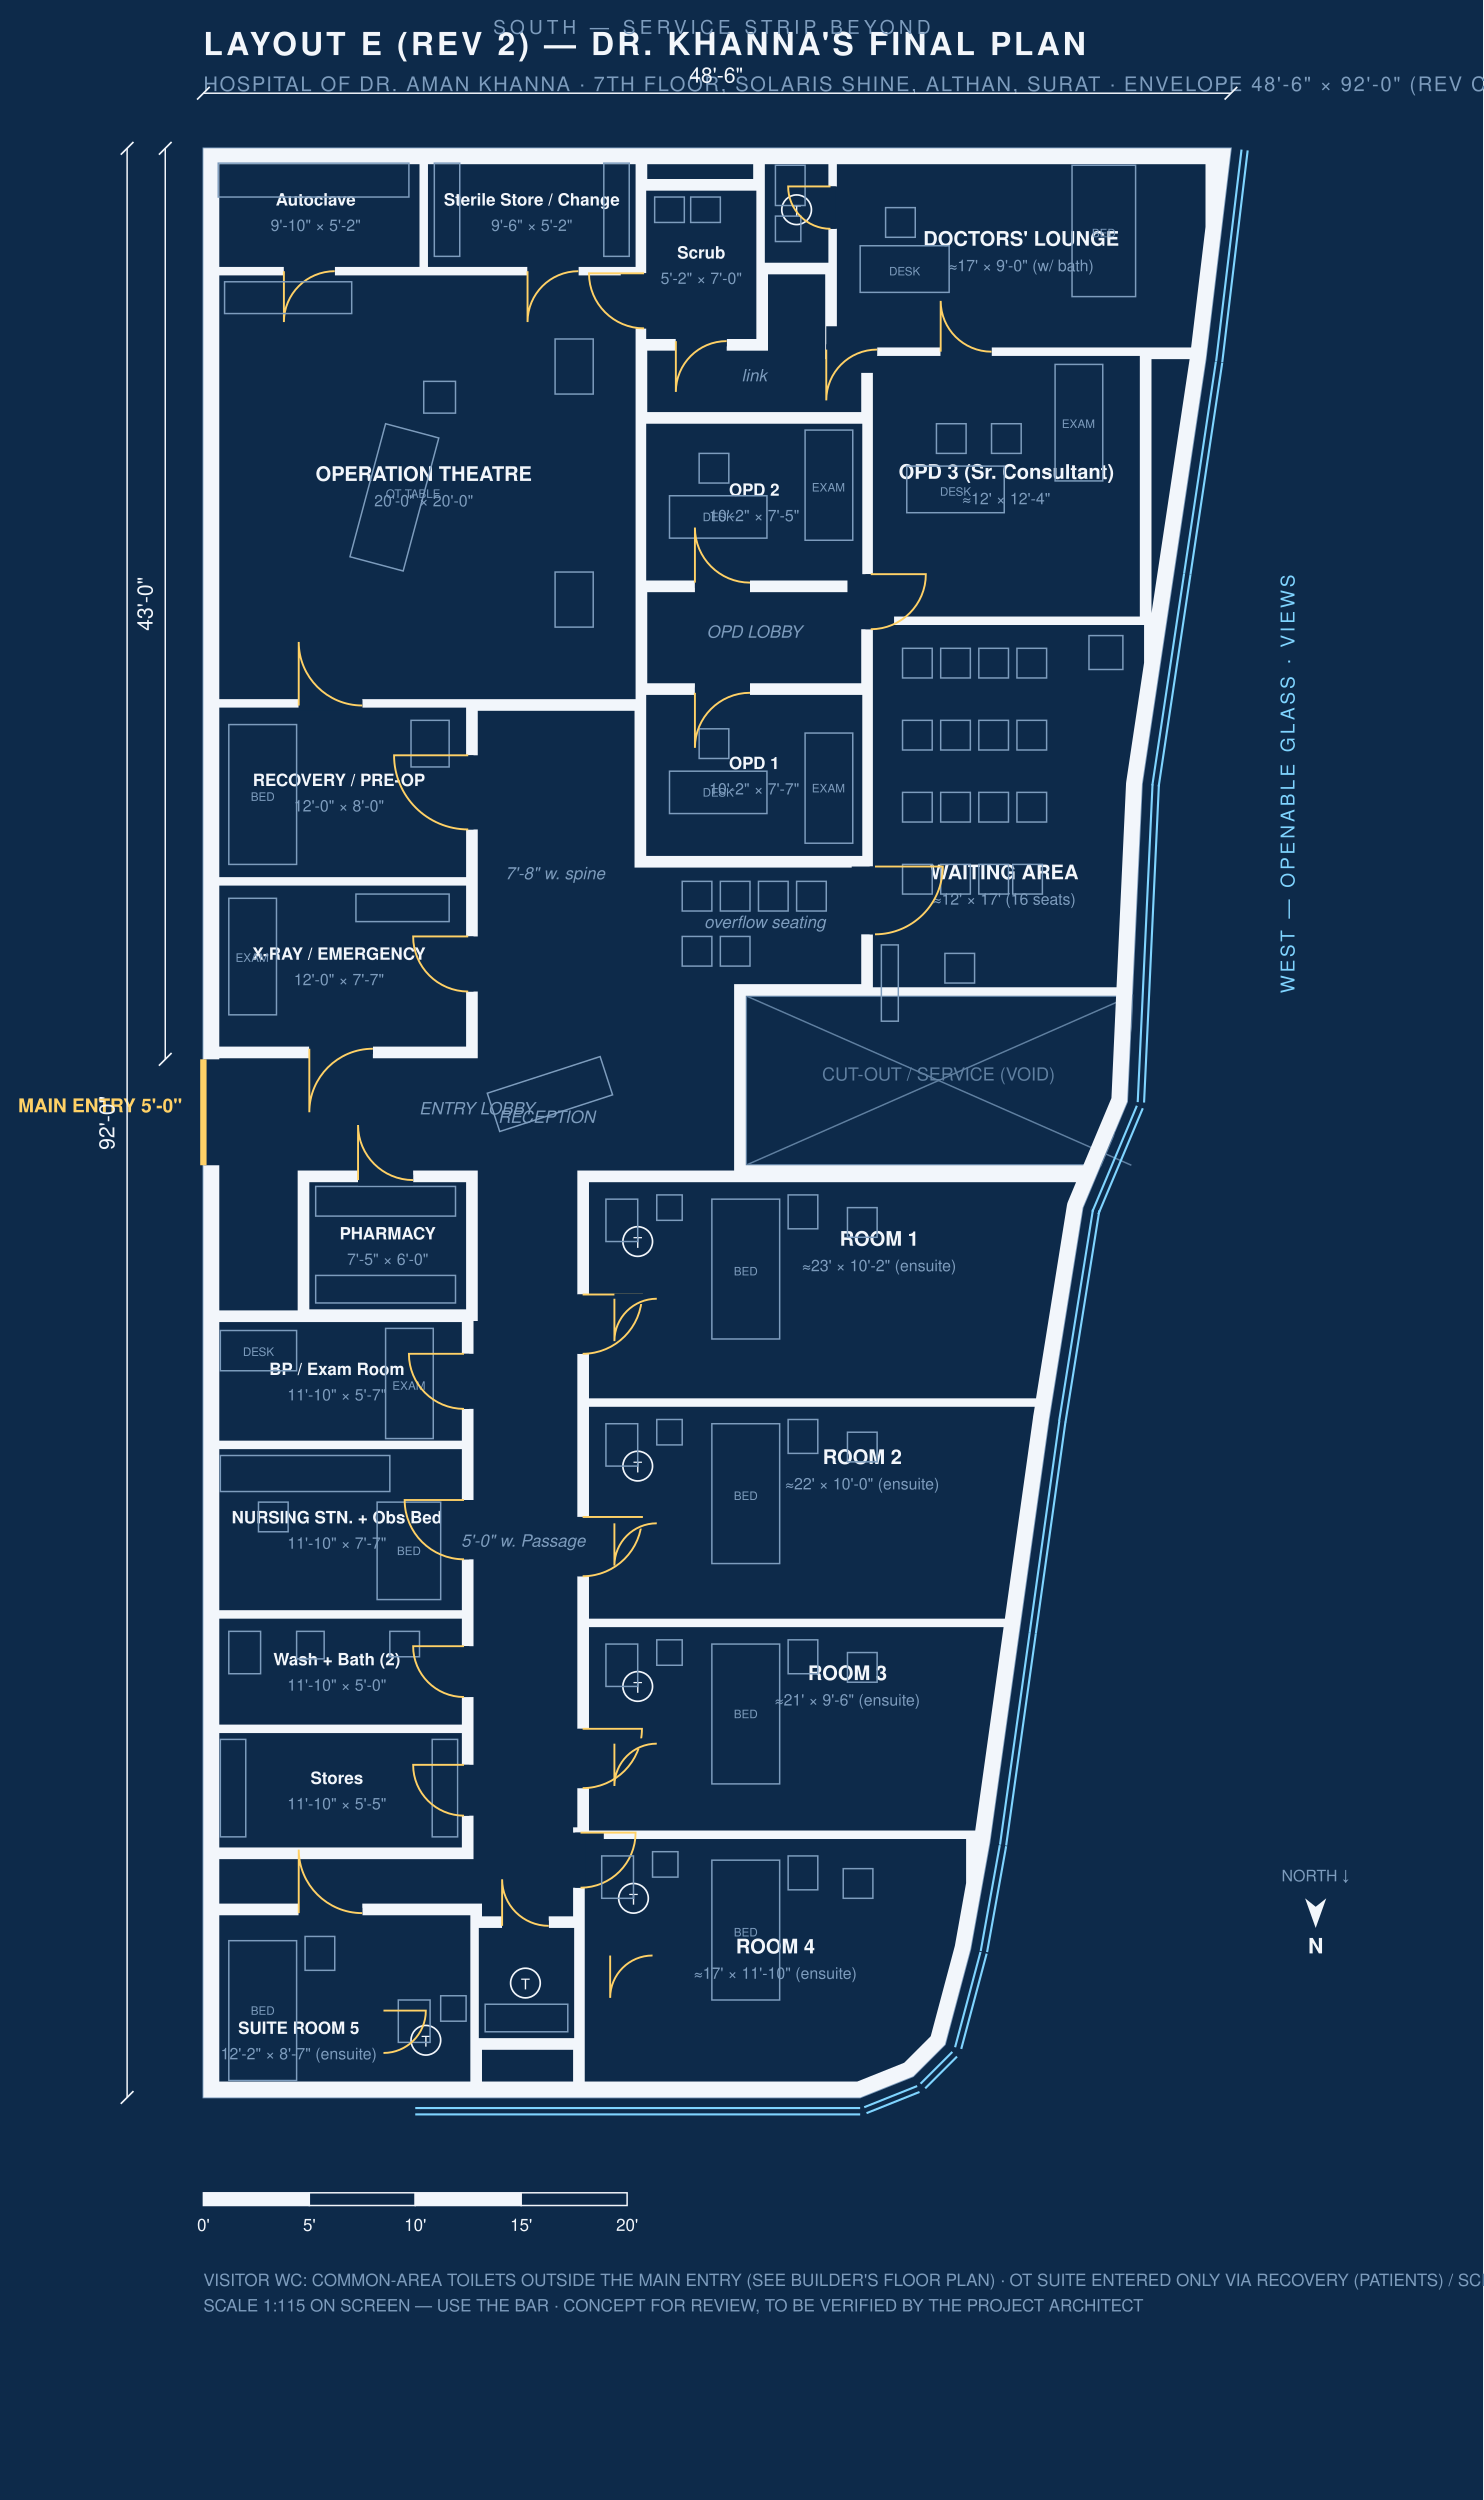
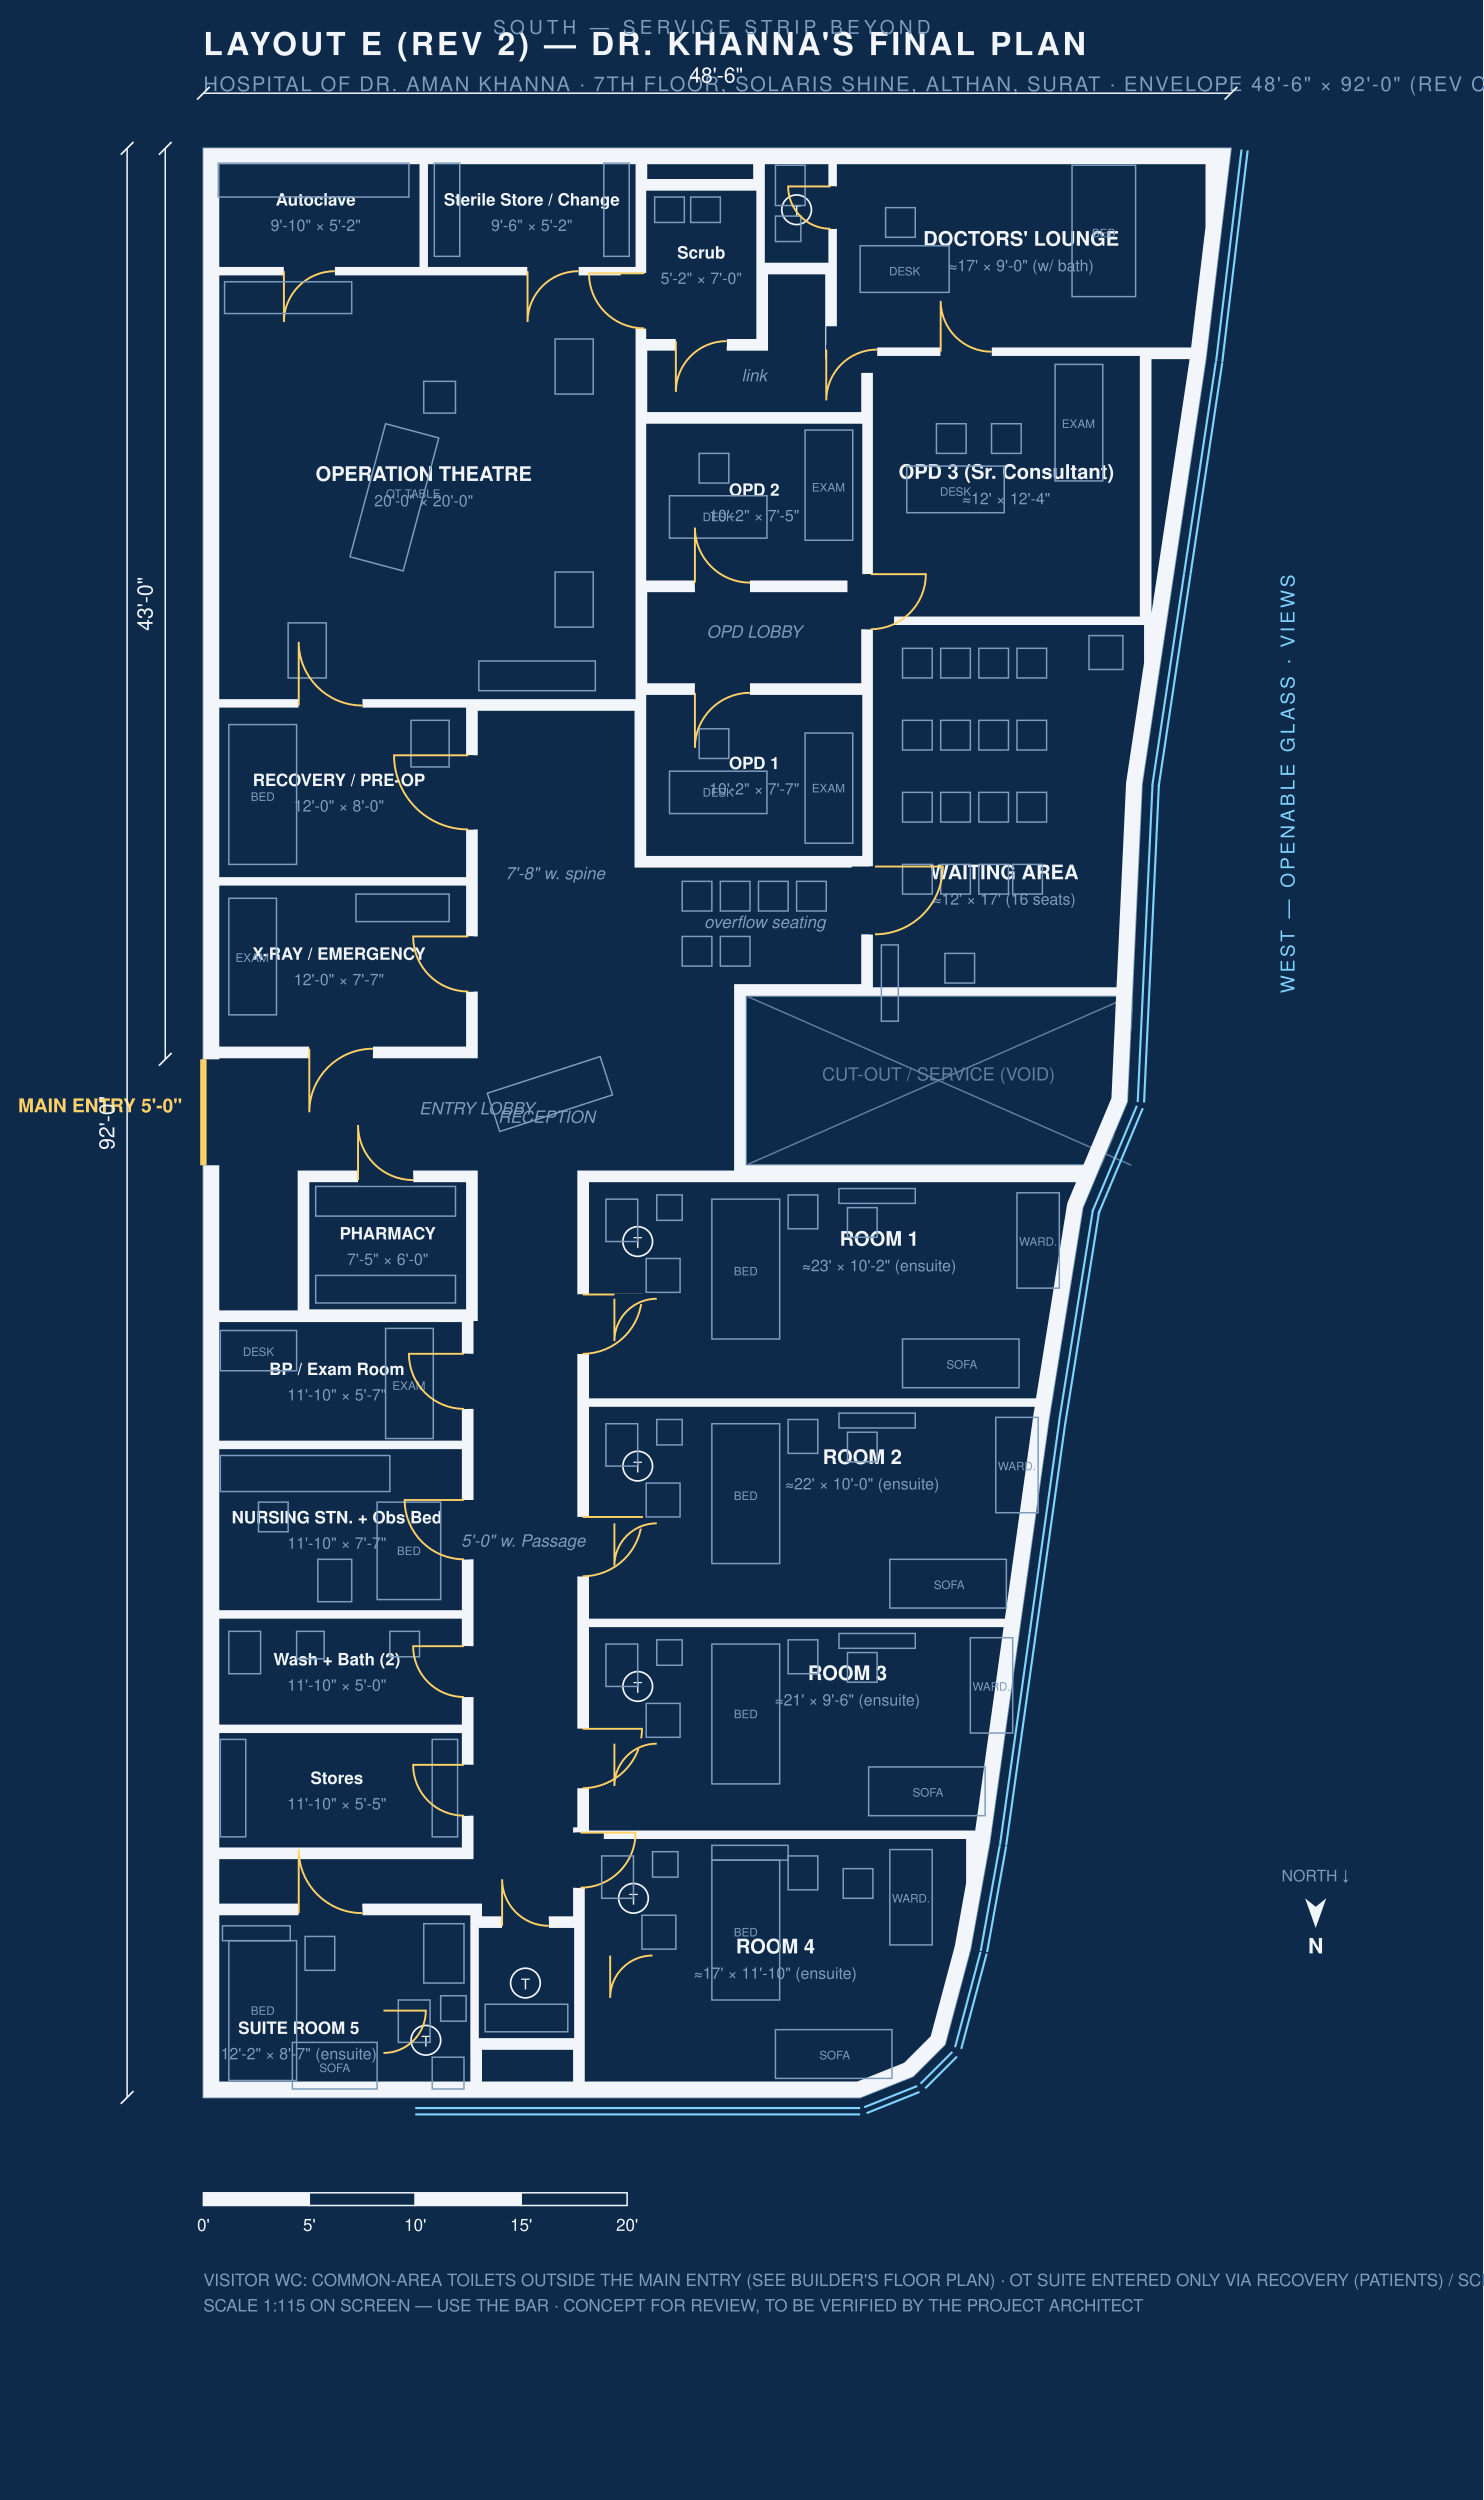
<svg xmlns="http://www.w3.org/2000/svg" width="700" height="1180" viewBox="0 0 700 1180" font-family="Helvetica, Arial, sans-serif">
  <rect width="700" height="1180" fill="#0d2a4a" />
  <text x="96" y="26" fill="#f2f6fb" font-size="15" font-weight="bold" letter-spacing="1.5">LAYOUT E (REV 2) — DR. KHANNA'S FINAL PLAN</text>
  <text x="96" y="43" fill="#7d9cbd" font-size="9.5" letter-spacing="0.8">HOSPITAL OF DR. AMAN KHANNA · 7TH FLOOR, SOLARIS SHINE, ALTHAN, SURAT · ENVELOPE 48'-6" × 92'-0" (REV C)</text>
  <polygon points="96.0,70.0 581.0,70.0 569.0,170.0 554.0,270.0 539.0,370.0 532.0,520.0 511.0,570.0 495.0,670.0 481.0,770.0 467.0,870.0 458.0,920.0 446.0,965.0 431.0,980.0 406.0,990.0 96.0,990.0 96.0,70.0" fill="none" stroke="#7d9cbd" stroke-width="0.8" />
  <polygon points="352.0,470.0 352.0,550.0 519.4,550.0 525.3,536.0 533.7,484.4 534.3,470.0 352.0,470.0" fill="none" stroke="#5f7fa0" stroke-width="1.2" />
  <line x1="352" y1="470" x2="534" y2="550" stroke="#5f7fa0" stroke-width="0.7" />
  <line x1="352" y1="550" x2="534" y2="470" stroke="#5f7fa0" stroke-width="0.7" />
  <text x="443" y="510" fill="#5f7fa0" font-size="8.5" text-anchor="middle">CUT-OUT / SERVICE (VOID)</text>
  <path d="M 446.0 965.0 L 458.0 920.0 L 461.5 900.6 L 467.0 870.0 L 467.1 869.5 L 481.0 770.0 L 495.0 670.0 L 511.0 570.0 L 519.4 550.0 L 522.8 542.0 L 525.3 536.0 L 532.0 520.0 L 533.7 484.4 L 533.9 479.4 L 534.3 470.0 L 539.0 370.0 L 545.5 326.7 L 554.0 270.0 L 569.0 170.0 L 569.1 169.5 L 574.5 124.2 L 581.0 70.0 L 574.5 70.0 L 355.5 70.0 L 305.5 70.0 L 96.0 70.0 L 96.0 499.5 L 96.0 500.0 L 103.5 500.0 L 103.5 499.5 L 146.0 499.5 L 146.0 494.0 L 103.5 494.0 L 103.5 418.0 L 220.0 418.0 L 220.0 442.0 L 225.5 442.0 L 225.5 419.5 L 225.5 412.5 L 225.5 391.5 L 220.0 391.5 L 220.0 414.0 L 103.5 414.0 L 103.5 334.0 L 141.0 334.0 L 141.0 330.0 L 103.5 330.0 L 103.5 130.0 L 134.0 130.0 L 134.0 126.0 L 103.5 126.0 L 103.5 77.5 L 198.0 77.5 L 198.0 126.0 L 158.0 126.0 L 158.0 130.0 L 249.0 130.0 L 249.0 126.0 L 202.0 126.0 L 202.0 77.5 L 300.0 77.5 L 300.0 126.0 L 273.0 126.0 L 273.0 130.0 L 293.0 130.0 L 293.0 129.0 L 305.0 129.0 L 305.0 90.0 L 357.0 90.0 L 357.0 160.0 L 343.0 160.0 L 343.0 165.5 L 362.5 165.5 L 362.5 129.5 L 389.5 129.5 L 389.5 169.5 L 390.0 169.5 L 390.0 154.0 L 395.0 154.0 L 395.0 108.0 L 391.0 108.0 L 391.0 124.0 L 361.0 124.0 L 361.0 77.5 L 391.0 77.5 L 391.0 88.0 L 395.0 88.0 L 395.0 77.5 L 569.0 77.5 L 569.0 107.1 L 562.2 164.0 L 468.0 164.0 L 468.0 168.0 L 538.0 168.0 L 538.0 291.0 L 422.0 291.0 L 422.0 295.0 L 540.0 295.0 L 540.0 312.8 L 531.6 368.9 L 531.5 369.7 L 527.0 466.0 L 412.0 466.0 L 412.0 441.0 L 406.5 441.0 L 406.5 464.5 L 346.5 464.5 L 346.5 552.5 L 272.5 552.5 L 272.5 611.0 L 278.0 611.0 L 278.0 558.0 L 507.9 558.0 L 504.1 567.1 L 503.8 567.9 L 503.6 568.8 L 489.0 660.0 L 278.0 660.0 L 278.0 639.0 L 272.5 639.0 L 272.5 658.5 L 272.5 665.5 L 272.5 716.0 L 278.0 716.0 L 278.0 664.0 L 488.4 664.0 L 487.6 668.8 L 487.6 669.0 L 474.3 764.0 L 278.0 764.0 L 278.0 744.0 L 272.5 744.0 L 272.5 762.5 L 272.5 769.5 L 272.5 816.0 L 278.0 816.0 L 278.0 768.0 L 473.7 768.0 L 460.3 864.0 L 278.0 864.0 L 278.0 844.0 L 272.5 844.0 L 272.5 862.5 L 270.5 862.5 L 270.5 865.0 L 285.0 865.0 L 285.0 868.0 L 456.0 868.0 L 456.0 888.8 L 450.7 918.4 L 439.3 961.1 L 426.8 973.6 L 404.6 982.5 L 276.0 982.5 L 276.0 891.0 L 270.5 891.0 L 270.5 904.5 L 259.0 904.5 L 259.0 910.0 L 271.0 910.0 L 271.0 962.0 L 226.0 962.0 L 226.0 910.0 L 237.0 910.0 L 237.0 904.5 L 227.5 904.5 L 227.5 898.5 L 171.0 898.5 L 171.0 904.0 L 222.0 904.0 L 222.0 982.5 L 103.5 982.5 L 103.5 904.0 L 141.0 904.0 L 141.0 898.5 L 103.5 898.5 L 103.5 877.5 L 223.5 877.5 L 223.5 857.0 L 218.0 857.0 L 218.0 872.0 L 103.5 872.0 L 103.5 818.0 L 218.0 818.0 L 218.0 833.0 L 223.5 833.0 L 223.5 819.5 L 223.5 812.5 L 223.5 801.0 L 218.0 801.0 L 218.0 814.0 L 103.5 814.0 L 103.5 764.0 L 218.0 764.0 L 218.0 777.0 L 223.5 777.0 L 223.5 765.5 L 223.5 758.5 L 223.5 736.0 L 218.0 736.0 L 218.0 760.0 L 103.5 760.0 L 103.5 684.0 L 218.0 684.0 L 218.0 708.0 L 223.5 708.0 L 223.5 685.5 L 223.5 678.5 L 223.5 665.0 L 218.0 665.0 L 218.0 680.0 L 103.5 680.0 L 103.5 624.0 L 218.0 624.0 L 218.0 639.0 L 223.5 639.0 L 223.5 623.5 L 225.5 623.5 L 225.5 552.5 L 195.0 552.5 L 195.0 558.0 L 220.0 558.0 L 220.0 618.0 L 146.0 618.0 L 146.0 558.0 L 169.0 558.0 L 169.0 552.5 L 140.5 552.5 L 140.5 618.5 L 103.5 618.5 L 103.5 550.0 L 96.0 550.0 L 96.0 618.5 L 96.0 877.5 L 96.0 898.5 L 96.0 990.0 L 227.5 990.0 L 270.5 990.0 L 406.0 990.0 L 431.0 980.0 L 446.0 965.0 Z M 543.5 289.4 L 543.5 169.5 L 561.5 169.5 L 543.5 289.4 Z M 352.0 470.0 L 526.8 470.0 L 524.6 518.3 L 511.3 550.0 L 352.0 550.0 L 352.0 470.0 Z M 227.5 967.5 L 270.5 967.5 L 270.5 982.5 L 227.5 982.5 L 227.5 967.5 Z M 355.5 84.5 L 305.5 84.5 L 305.5 77.5 L 355.5 77.5 L 355.5 84.5 Z" fill="#f2f6fb" fill-rule="evenodd" stroke="none" />
  <path d="M 407.0 200.0 L 407.0 271.0 L 412.0 271.0 L 412.0 176.0 L 406.5 176.0 L 406.5 194.5 L 305.5 194.5 L 305.5 165.5 L 319.0 165.5 L 319.0 160.0 L 305.0 160.0 L 305.0 155.0 L 300.0 155.0 L 300.0 330.0 L 171.0 330.0 L 171.0 334.0 L 220.0 334.0 L 220.0 356.5 L 225.5 356.5 L 225.5 335.5 L 299.5 335.5 L 299.5 409.5 L 402.0 409.5 L 402.0 409.0 L 412.0 409.0 L 412.0 297.0 L 406.5 297.0 L 406.5 322.5 L 354.0 322.5 L 354.0 328.0 L 407.0 328.0 L 407.0 404.0 L 305.0 404.0 L 305.0 328.0 L 328.0 328.0 L 328.0 322.5 L 305.5 322.5 L 305.5 279.5 L 328.0 279.5 L 328.0 274.0 L 305.0 274.0 L 305.0 200.0 L 407.0 200.0 Z" fill="#f2f6fb" fill-rule="evenodd" stroke="none" />
  <path d="M 400.0 279.5 L 400.0 274.0 L 354.0 274.0 L 354.0 279.5 L 400.0 279.5 Z" fill="#f2f6fb" fill-rule="evenodd" stroke="none" />
  <path d="M 444.0 164.0 L 414.0 164.0 L 414.0 168.0 L 444.0 168.0 L 444.0 164.0 Z" fill="#f2f6fb" fill-rule="evenodd" stroke="none" />
  <path d="M 220.0 494.0 L 176.0 494.0 L 176.0 499.5 L 225.5 499.5 L 225.5 468.0 L 220.0 468.0 L 220.0 494.0 Z" fill="#f2f6fb" fill-rule="evenodd" stroke="none" />
  <line x1="586.0" y1="70.6" x2="574.0" y2="170.6" stroke="#7fd4ff" stroke-width="1.0" />
  <line x1="588.9" y1="71.0" x2="576.9" y2="171.0" stroke="#7fd4ff" stroke-width="1.0" />
  <line x1="573.9" y1="170.7" x2="558.9" y2="270.7" stroke="#7fd4ff" stroke-width="1.0" />
  <line x1="576.9" y1="171.2" x2="561.9" y2="271.2" stroke="#7fd4ff" stroke-width="1.0" />
  <line x1="558.9" y1="270.7" x2="543.9" y2="370.7" stroke="#7fd4ff" stroke-width="1.0" />
  <line x1="561.9" y1="271.2" x2="546.9" y2="371.2" stroke="#7fd4ff" stroke-width="1.0" />
  <line x1="544.0" y1="370.2" x2="537.0" y2="520.2" stroke="#7fd4ff" stroke-width="1.0" />
  <line x1="547.0" y1="370.4" x2="540.0" y2="520.4" stroke="#7fd4ff" stroke-width="1.0" />
  <line x1="536.6" y1="521.9" x2="515.6" y2="571.9" stroke="#7fd4ff" stroke-width="1.0" />
  <line x1="539.4" y1="523.1" x2="518.4" y2="573.1" stroke="#7fd4ff" stroke-width="1.0" />
  <line x1="515.9" y1="570.8" x2="499.9" y2="670.8" stroke="#7fd4ff" stroke-width="1.0" />
  <line x1="518.9" y1="571.3" x2="502.9" y2="671.3" stroke="#7fd4ff" stroke-width="1.0" />
  <line x1="500.0" y1="670.7" x2="486.0" y2="770.7" stroke="#7fd4ff" stroke-width="1.0" />
  <line x1="502.9" y1="671.1" x2="488.9" y2="771.1" stroke="#7fd4ff" stroke-width="1.0" />
  <line x1="486.0" y1="770.7" x2="472.0" y2="870.7" stroke="#7fd4ff" stroke-width="1.0" />
  <line x1="488.9" y1="771.1" x2="474.9" y2="871.1" stroke="#7fd4ff" stroke-width="1.0" />
  <line x1="471.9" y1="870.9" x2="462.9" y2="920.9" stroke="#7fd4ff" stroke-width="1.0" />
  <line x1="474.9" y1="871.4" x2="465.9" y2="921.4" stroke="#7fd4ff" stroke-width="1.0" />
  <line x1="462.8" y1="921.3" x2="450.8" y2="966.3" stroke="#7fd4ff" stroke-width="1.0" />
  <line x1="465.7" y1="922.1" x2="453.7" y2="967.1" stroke="#7fd4ff" stroke-width="1.0" />
  <line x1="449.5" y1="968.5" x2="434.5" y2="983.5" stroke="#7fd4ff" stroke-width="1.0" />
  <line x1="451.7" y1="970.7" x2="436.7" y2="985.7" stroke="#7fd4ff" stroke-width="1.0" />
  <line x1="432.9" y1="984.6" x2="407.9" y2="994.6" stroke="#7fd4ff" stroke-width="1.0" />
  <line x1="434.0" y1="987.4" x2="409.0" y2="997.4" stroke="#7fd4ff" stroke-width="1.0" />
  <line x1="406.0" y1="995.0" x2="196.0" y2="995.0" stroke="#7fd4ff" stroke-width="1.0" />
  <line x1="406.0" y1="998.0" x2="196.0" y2="998.0" stroke="#7fd4ff" stroke-width="1.0" />
  <text x="149" y="97" fill="#f2f6fb" font-size="8" font-weight="bold" text-anchor="middle">Autoclave</text>
  <text x="149" y="109" fill="#7d9cbd" font-size="7.5" text-anchor="middle">9'-10" × 5'-2"</text>
  <rect x="103.0" y="77.0" width="90.0" height="16.0" fill="none" stroke="#7d9cbd" stroke-width="0.7" />
  <line x1="134.0" y1="128.0" x2="158.0" y2="128.0" stroke="#0d2a4a" stroke-width="5" />
  <path d="M 134.0 128.0 L 134.0 152.0 A 24.0 24.0 0 0 1 158.0 128.0" fill="none" stroke="#ffd166" stroke-width="0.9" />
  <text x="251" y="97" fill="#f2f6fb" font-size="8" font-weight="bold" text-anchor="middle">Sterile Store / Change</text>
  <text x="251" y="109" fill="#7d9cbd" font-size="7.5" text-anchor="middle">9'-6" × 5'-2"</text>
  <rect x="205.0" y="77.0" width="12.0" height="44.0" fill="none" stroke="#7d9cbd" stroke-width="0.7" />
  <rect x="285.0" y="77.0" width="12.0" height="44.0" fill="none" stroke="#7d9cbd" stroke-width="0.7" />
  <line x1="249.0" y1="128.0" x2="273.0" y2="128.0" stroke="#0d2a4a" stroke-width="5" />
  <path d="M 249.0 128.0 L 249.0 152.0 A 24.0 24.0 0 0 1 273.0 128.0" fill="none" stroke="#ffd166" stroke-width="0.9" />
  <text x="200" y="227" fill="#f2f6fb" font-size="9.5" font-weight="bold" text-anchor="middle">OPERATION THEATRE</text>
  <text x="200" y="239" fill="#7d9cbd" font-size="7.5" text-anchor="middle">20'-0" × 20'-0"</text>
  <rect x="182.0" y="200.0" width="26.0" height="65.0" fill="none" stroke="#7d9cbd" stroke-width="0.7" transform="rotate(15 182.0 200.0)" />
  <text x="195" y="235" fill="#7d9cbd" font-size="5.5" text-anchor="middle">OT TABLE</text>
  <rect x="106.0" y="133.0" width="60.0" height="15.0" fill="none" stroke="#7d9cbd" stroke-width="0.7" />
  <rect x="262.0" y="160.0" width="18.0" height="26.0" fill="none" stroke="#7d9cbd" stroke-width="0.7" />
  <rect x="262.0" y="270.0" width="18.0" height="26.0" fill="none" stroke="#7d9cbd" stroke-width="0.7" />
+   <rect x="136.0" y="294.0" width="18.0" height="26.0" fill="none" stroke="#7d9cbd" stroke-width="0.7" />
+   <rect x="226.0" y="312.0" width="55.0" height="14.0" fill="none" stroke="#7d9cbd" stroke-width="0.7" />
  <rect x="200.0" y="180.0" width="15.0" height="15.0" fill="none" stroke="#7d9cbd" stroke-width="0.7" />
  <text x="331" y="122" fill="#f2f6fb" font-size="8" font-weight="bold" text-anchor="middle">Scrub</text>
  <text x="331" y="134" fill="#7d9cbd" font-size="7.5" text-anchor="middle">5'-2" × 7'-0"</text>
  <rect x="309.0" y="93.0" width="14.0" height="12.0" fill="none" stroke="#7d9cbd" stroke-width="0.7" />
  <rect x="326.0" y="93.0" width="14.0" height="12.0" fill="none" stroke="#7d9cbd" stroke-width="0.7" />
  <line x1="304.0" y1="129.0" x2="304.0" y2="155.0" stroke="#0d2a4a" stroke-width="5" />
  <path d="M 304.0 129.0 L 278.0 129.0 A 26.0 26.0 0 0 0 304.0 155.0" fill="none" stroke="#ffd166" stroke-width="0.9" />
  <line x1="319.0" y1="161.0" x2="343.0" y2="161.0" stroke="#0d2a4a" stroke-width="5" />
  <path d="M 319.0 161.0 L 319.0 185.0 A 24.0 24.0 0 0 1 343.0 161.0" fill="none" stroke="#ffd166" stroke-width="0.9" />
  <text x="160" y="371" fill="#f2f6fb" font-size="8" font-weight="bold" text-anchor="middle">RECOVERY / PRE-OP</text>
  <text x="160" y="383" fill="#7d9cbd" font-size="7.5" text-anchor="middle">12'-0" × 8'-0"</text>
  <rect x="108.0" y="342.0" width="32.0" height="66.0" fill="none" stroke="#7d9cbd" stroke-width="0.7" />
  <text x="124" y="378" fill="#7d9cbd" font-size="5.5" text-anchor="middle">BED</text>
  <rect x="194.0" y="340.0" width="18.0" height="22.0" fill="none" stroke="#7d9cbd" stroke-width="0.7" />
  <line x1="141.0" y1="333.0" x2="171.0" y2="333.0" stroke="#0d2a4a" stroke-width="5" />
  <path d="M 141.0 333.0 L 141.0 303.0 A 30.0 30.0 0 0 0 171.0 333.0" fill="none" stroke="#ffd166" stroke-width="0.9" />
  <line x1="221.0" y1="356.5" x2="221.0" y2="391.5" stroke="#0d2a4a" stroke-width="5" />
  <path d="M 221.0 356.5 L 186.0 356.5 A 35.0 35.0 0 0 0 221.0 391.5" fill="none" stroke="#ffd166" stroke-width="0.9" />
  <text x="160" y="453" fill="#f2f6fb" font-size="8" font-weight="bold" text-anchor="middle">X-RAY / EMERGENCY</text>
  <text x="160" y="465" fill="#7d9cbd" font-size="7.5" text-anchor="middle">12'-0" × 7'-7"</text>
  <rect x="108.0" y="424.0" width="22.5" height="55.0" fill="none" stroke="#7d9cbd" stroke-width="0.7" />
  <text x="119" y="454" fill="#7d9cbd" font-size="5.5" text-anchor="middle">EXAM</text>
  <rect x="168.0" y="422.0" width="44.0" height="13.0" fill="none" stroke="#7d9cbd" stroke-width="0.7" />
  <line x1="146.0" y1="495.0" x2="176.0" y2="495.0" stroke="#0d2a4a" stroke-width="5" />
  <path d="M 146.0 495.0 L 146.0 525.0 A 30.0 30.0 0 0 1 176.0 495.0" fill="none" stroke="#ffd166" stroke-width="0.9" />
  <line x1="221.0" y1="442.0" x2="221.0" y2="468.0" stroke="#0d2a4a" stroke-width="5" />
  <path d="M 221.0 442.0 L 195.0 442.0 A 26.0 26.0 0 0 0 221.0 468.0" fill="none" stroke="#ffd166" stroke-width="0.9" />
  <circle cx="376" cy="99" r="7" fill="none" stroke="#f2f6fb" stroke-width="0.8" />
  <text x="376" y="102" fill="#f2f6fb" font-size="7" text-anchor="middle">T</text>
  <rect x="366.0" y="78.0" width="14.0" height="19.0" fill="none" stroke="#7d9cbd" stroke-width="0.7" />
  <rect x="366.0" y="102.0" width="12.0" height="12.0" fill="none" stroke="#7d9cbd" stroke-width="0.7" />
  <line x1="392.0" y1="88.0" x2="392.0" y2="108.0" stroke="#0d2a4a" stroke-width="5" />
  <path d="M 392.0 88.0 L 372.0 88.0 A 20.0 20.0 0 0 0 392.0 108.0" fill="none" stroke="#ffd166" stroke-width="0.9" />
  <text x="482" y="116" fill="#f2f6fb" font-size="9.5" font-weight="bold" text-anchor="middle">DOCTORS' LOUNGE</text>
  <text x="482" y="128" fill="#7d9cbd" font-size="7.5" text-anchor="middle">≈17' × 9'-0" (w/ bath)</text>
  <rect x="406.0" y="116.0" width="42.0" height="22.0" fill="none" stroke="#7d9cbd" stroke-width="0.7" />
  <text x="427" y="130" fill="#7d9cbd" font-size="5.5" text-anchor="middle">DESK</text>
  <rect x="418.0" y="98.0" width="14.0" height="14.0" fill="none" stroke="#7d9cbd" stroke-width="0.7" />
  <rect x="506.0" y="78.0" width="30.0" height="62.0" fill="none" stroke="#7d9cbd" stroke-width="0.7" />
  <text x="521" y="112" fill="#7d9cbd" font-size="5.5" text-anchor="middle">BED</text>
  <line x1="390.0" y1="165.0" x2="414.0" y2="165.0" stroke="#0d2a4a" stroke-width="5" />
  <path d="M 390.0 165.0 L 390.0 189.0 A 24.0 24.0 0 0 1 414.0 165.0" fill="none" stroke="#ffd166" stroke-width="0.9" />
  <text x="356" y="234" fill="#f2f6fb" font-size="8" font-weight="bold" text-anchor="middle">OPD 2</text>
  <text x="356" y="246" fill="#7d9cbd" font-size="7.5" text-anchor="middle">10'-2" × 7'-5"</text>
  <rect x="316.0" y="234.0" width="46.0" height="20.0" fill="none" stroke="#7d9cbd" stroke-width="0.7" />
  <text x="339" y="246" fill="#7d9cbd" font-size="5.5" text-anchor="middle">DESK</text>
  <rect x="330.0" y="214.0" width="14.0" height="14.0" fill="none" stroke="#7d9cbd" stroke-width="0.7" />
  <rect x="380.0" y="203.0" width="22.5" height="52.0" fill="none" stroke="#7d9cbd" stroke-width="0.7" />
  <text x="391" y="232" fill="#7d9cbd" font-size="5.5" text-anchor="middle">EXAM</text>
  <line x1="328.0" y1="275.0" x2="354.0" y2="275.0" stroke="#0d2a4a" stroke-width="5" />
  <path d="M 328.0 275.0 L 328.0 249.0 A 26.0 26.0 0 0 0 354.0 275.0" fill="none" stroke="#ffd166" stroke-width="0.9" />
  <text x="356" y="363" fill="#f2f6fb" font-size="8" font-weight="bold" text-anchor="middle">OPD 1</text>
  <text x="356" y="375" fill="#7d9cbd" font-size="7.5" text-anchor="middle">10'-2" × 7'-7"</text>
  <rect x="316.0" y="364.0" width="46.0" height="20.0" fill="none" stroke="#7d9cbd" stroke-width="0.7" />
  <text x="339" y="376" fill="#7d9cbd" font-size="5.5" text-anchor="middle">DESK</text>
  <rect x="330.0" y="344.0" width="14.0" height="14.0" fill="none" stroke="#7d9cbd" stroke-width="0.7" />
  <rect x="380.0" y="346.0" width="22.5" height="52.0" fill="none" stroke="#7d9cbd" stroke-width="0.7" />
  <text x="391" y="374" fill="#7d9cbd" font-size="5.5" text-anchor="middle">EXAM</text>
  <line x1="328.0" y1="327.0" x2="354.0" y2="327.0" stroke="#0d2a4a" stroke-width="5" />
  <path d="M 328.0 327.0 L 328.0 353.0 A 26.0 26.0 0 0 1 354.0 327.0" fill="none" stroke="#ffd166" stroke-width="0.9" />
  <text x="475" y="226" fill="#f2f6fb" font-size="9.5" font-weight="bold" text-anchor="middle">OPD 3 (Sr. Consultant)</text>
  <text x="475" y="238" fill="#7d9cbd" font-size="7.5" text-anchor="middle">≈12' × 12'-4"</text>
  <rect x="428.0" y="220.0" width="46.0" height="22.0" fill="none" stroke="#7d9cbd" stroke-width="0.7" />
  <text x="451" y="234" fill="#7d9cbd" font-size="5.5" text-anchor="middle">DESK</text>
  <rect x="442.0" y="200.0" width="14.0" height="14.0" fill="none" stroke="#7d9cbd" stroke-width="0.7" />
  <rect x="468.0" y="200.0" width="14.0" height="14.0" fill="none" stroke="#7d9cbd" stroke-width="0.7" />
  <rect x="498.0" y="172.0" width="22.5" height="55.0" fill="none" stroke="#7d9cbd" stroke-width="0.7" />
  <text x="509" y="202" fill="#7d9cbd" font-size="5.5" text-anchor="middle">EXAM</text>
  <line x1="444.0" y1="166.0" x2="468.0" y2="166.0" stroke="#0d2a4a" stroke-width="5" />
  <path d="M 444.0 166.0 L 444.0 142.0 A 24.0 24.0 0 0 0 468.0 166.0" fill="none" stroke="#ffd166" stroke-width="0.9" />
  <line x1="411.0" y1="271.0" x2="411.0" y2="297.0" stroke="#0d2a4a" stroke-width="5" />
  <path d="M 411.0 271.0 L 437.0 271.0 A 26.0 26.0 0 0 1 411.0 297.0" fill="none" stroke="#ffd166" stroke-width="0.9" />
  <text x="474" y="415" fill="#f2f6fb" font-size="9.5" font-weight="bold" text-anchor="middle">WAITING AREA</text>
  <text x="474" y="427" fill="#7d9cbd" font-size="7.5" text-anchor="middle">≈12' × 17' (16 seats)</text>
  <rect x="426.0" y="306.0" width="14.0" height="14.0" fill="none" stroke="#7d9cbd" stroke-width="0.7" />
  <rect x="444.0" y="306.0" width="14.0" height="14.0" fill="none" stroke="#7d9cbd" stroke-width="0.7" />
  <rect x="462.0" y="306.0" width="14.0" height="14.0" fill="none" stroke="#7d9cbd" stroke-width="0.7" />
  <rect x="480.0" y="306.0" width="14.0" height="14.0" fill="none" stroke="#7d9cbd" stroke-width="0.7" />
  <rect x="426.0" y="340.0" width="14.0" height="14.0" fill="none" stroke="#7d9cbd" stroke-width="0.7" />
  <rect x="444.0" y="340.0" width="14.0" height="14.0" fill="none" stroke="#7d9cbd" stroke-width="0.7" />
  <rect x="462.0" y="340.0" width="14.0" height="14.0" fill="none" stroke="#7d9cbd" stroke-width="0.7" />
  <rect x="480.0" y="340.0" width="14.0" height="14.0" fill="none" stroke="#7d9cbd" stroke-width="0.7" />
  <rect x="426.0" y="374.0" width="14.0" height="14.0" fill="none" stroke="#7d9cbd" stroke-width="0.7" />
  <rect x="444.0" y="374.0" width="14.0" height="14.0" fill="none" stroke="#7d9cbd" stroke-width="0.7" />
  <rect x="462.0" y="374.0" width="14.0" height="14.0" fill="none" stroke="#7d9cbd" stroke-width="0.7" />
  <rect x="480.0" y="374.0" width="14.0" height="14.0" fill="none" stroke="#7d9cbd" stroke-width="0.7" />
  <rect x="426.0" y="408.0" width="14.0" height="14.0" fill="none" stroke="#7d9cbd" stroke-width="0.7" />
  <rect x="444.0" y="408.0" width="14.0" height="14.0" fill="none" stroke="#7d9cbd" stroke-width="0.7" />
  <rect x="462.0" y="408.0" width="14.0" height="14.0" fill="none" stroke="#7d9cbd" stroke-width="0.7" />
  <rect x="478.0" y="408.0" width="14.0" height="14.0" fill="none" stroke="#7d9cbd" stroke-width="0.7" />
  <rect x="416.0" y="446.0" width="8.0" height="36.0" fill="none" stroke="#7d9cbd" stroke-width="0.7" />
  <rect x="446.0" y="450.0" width="14.0" height="14.0" fill="none" stroke="#7d9cbd" stroke-width="0.7" />
  <rect x="514.0" y="300.0" width="16.0" height="16.0" fill="none" stroke="#7d9cbd" stroke-width="0.7" />
  <line x1="413.0" y1="409.0" x2="413.0" y2="441.0" stroke="#0d2a4a" stroke-width="5" />
  <path d="M 413.0 409.0 L 445.0 409.0 A 32.0 32.0 0 0 1 413.0 441.0" fill="none" stroke="#ffd166" stroke-width="0.9" />
  <text x="258" y="530" fill="#7d9cbd" font-size="8" font-style="italic" text-anchor="middle">RECEPTION</text>
  <rect x="230.0" y="516.0" width="56.0" height="19.0" fill="none" stroke="#7d9cbd" stroke-width="0.7" transform="rotate(-18 230.0 516.0)" />
  <text x="183" y="585" fill="#f2f6fb" font-size="8" font-weight="bold" text-anchor="middle">PHARMACY</text>
  <text x="183" y="597" fill="#7d9cbd" font-size="7.5" text-anchor="middle">7'-5" × 6'-0"</text>
  <rect x="149.0" y="560.0" width="66.0" height="14.0" fill="none" stroke="#7d9cbd" stroke-width="0.7" />
  <rect x="149.0" y="602.0" width="66.0" height="13.0" fill="none" stroke="#7d9cbd" stroke-width="0.7" />
  <line x1="169.0" y1="557.0" x2="195.0" y2="557.0" stroke="#0d2a4a" stroke-width="5" />
  <path d="M 169.0 557.0 L 169.0 531.0 A 26.0 26.0 0 0 0 195.0 557.0" fill="none" stroke="#ffd166" stroke-width="0.9" />
  <text x="159" y="649" fill="#f2f6fb" font-size="8" font-weight="bold" text-anchor="middle">BP / Exam Room</text>
  <text x="159" y="661" fill="#7d9cbd" font-size="7.5" text-anchor="middle">11'-10" × 5'-7"</text>
  <rect x="104.0" y="628.0" width="36.0" height="19.0" fill="none" stroke="#7d9cbd" stroke-width="0.7" />
  <text x="122" y="640" fill="#7d9cbd" font-size="5.5" text-anchor="middle">DESK</text>
  <rect x="182.0" y="627.0" width="22.5" height="52.0" fill="none" stroke="#7d9cbd" stroke-width="0.7" />
  <text x="193" y="656" fill="#7d9cbd" font-size="5.5" text-anchor="middle">EXAM</text>
  <line x1="219.0" y1="639.0" x2="219.0" y2="665.0" stroke="#0d2a4a" stroke-width="5" />
  <path d="M 219.0 639.0 L 193.0 639.0 A 26.0 26.0 0 0 0 219.0 665.0" fill="none" stroke="#ffd166" stroke-width="0.9" />
  <text x="159" y="719" fill="#f2f6fb" font-size="8" font-weight="bold" text-anchor="middle">NURSING STN. + Obs Bed</text>
  <text x="159" y="731" fill="#7d9cbd" font-size="7.5" text-anchor="middle">11'-10" × 7'-7"</text>
  <rect x="104.0" y="687.0" width="80.0" height="17.0" fill="none" stroke="#7d9cbd" stroke-width="0.7" />
  <rect x="122.0" y="709.0" width="14.0" height="14.0" fill="none" stroke="#7d9cbd" stroke-width="0.7" />
  <rect x="178.0" y="709.0" width="30.0" height="46.0" fill="none" stroke="#7d9cbd" stroke-width="0.7" />
  <text x="193" y="734" fill="#7d9cbd" font-size="5.5" text-anchor="middle">BED</text>
+   <rect x="150.0" y="736.0" width="16.0" height="20.0" fill="none" stroke="#7d9cbd" stroke-width="0.7" />
  <line x1="219.0" y1="708.0" x2="219.0" y2="736.0" stroke="#0d2a4a" stroke-width="5" />
  <path d="M 219.0 708.0 L 191.0 708.0 A 28.0 28.0 0 0 0 219.0 736.0" fill="none" stroke="#ffd166" stroke-width="0.9" />
  <text x="159" y="786" fill="#f2f6fb" font-size="8" font-weight="bold" text-anchor="middle">Wash + Bath (2)</text>
  <text x="159" y="798" fill="#7d9cbd" font-size="7.5" text-anchor="middle">11'-10" × 5'-0"</text>
  <rect x="108.0" y="770.0" width="15.0" height="20.0" fill="none" stroke="#7d9cbd" stroke-width="0.7" />
  <rect x="140.0" y="770.0" width="13.0" height="13.0" fill="none" stroke="#7d9cbd" stroke-width="0.7" />
  <rect x="184.0" y="770.0" width="14.0" height="12.0" fill="none" stroke="#7d9cbd" stroke-width="0.7" />
  <line x1="219.0" y1="777.0" x2="219.0" y2="801.0" stroke="#0d2a4a" stroke-width="5" />
  <path d="M 219.0 777.0 L 195.0 777.0 A 24.0 24.0 0 0 0 219.0 801.0" fill="none" stroke="#ffd166" stroke-width="0.9" />
  <text x="159" y="842" fill="#f2f6fb" font-size="8" font-weight="bold" text-anchor="middle">Stores</text>
  <text x="159" y="854" fill="#7d9cbd" font-size="7.5" text-anchor="middle">11'-10" × 5'-5"</text>
  <rect x="104.0" y="821.0" width="12.0" height="46.0" fill="none" stroke="#7d9cbd" stroke-width="0.7" />
  <rect x="204.0" y="821.0" width="12.0" height="46.0" fill="none" stroke="#7d9cbd" stroke-width="0.7" />
  <line x1="219.0" y1="833.0" x2="219.0" y2="857.0" stroke="#0d2a4a" stroke-width="5" />
  <path d="M 219.0 833.0 L 195.0 833.0 A 24.0 24.0 0 0 0 219.0 857.0" fill="none" stroke="#ffd166" stroke-width="0.9" />
  <circle cx="248" cy="936" r="7" fill="none" stroke="#f2f6fb" stroke-width="0.8" />
  <text x="248" y="939" fill="#f2f6fb" font-size="7" text-anchor="middle">T</text>
  <rect x="229.0" y="946.0" width="39.0" height="13.0" fill="none" stroke="#7d9cbd" stroke-width="0.7" />
  <line x1="237.0" y1="909.0" x2="259.0" y2="909.0" stroke="#0d2a4a" stroke-width="5" />
  <path d="M 237.0 909.0 L 237.0 887.0 A 22.0 22.0 0 0 0 259.0 909.0" fill="none" stroke="#ffd166" stroke-width="0.9" />
  <text x="415" y="588" fill="#f2f6fb" font-size="9.5" font-weight="bold" text-anchor="middle">ROOM 1</text>
  <text x="415" y="600" fill="#7d9cbd" font-size="7.5" text-anchor="middle">≈23' × 10'-2" (ensuite)</text>
  <rect x="336.0" y="566.0" width="32.0" height="66.0" fill="none" stroke="#7d9cbd" stroke-width="0.7" />
  <text x="352" y="602" fill="#7d9cbd" font-size="5.5" text-anchor="middle">BED</text>
  <rect x="372.0" y="564.0" width="14.0" height="16.0" fill="none" stroke="#7d9cbd" stroke-width="0.7" />
  <rect x="400.0" y="570.0" width="14.0" height="14.0" fill="none" stroke="#7d9cbd" stroke-width="0.7" />
+   <rect x="480.0" y="563.0" width="20.0" height="45.0" fill="none" stroke="#7d9cbd" stroke-width="0.7" />
+   <text x="490" y="588" fill="#7d9cbd" font-size="5.5" text-anchor="middle">WARD.</text>
+   <rect x="426.0" y="632.0" width="55.0" height="23.0" fill="none" stroke="#7d9cbd" stroke-width="0.7" />
+   <text x="454" y="646" fill="#7d9cbd" font-size="5.5" text-anchor="middle">SOFA</text>
+   <rect x="396.0" y="561.0" width="36.0" height="7.0" fill="none" stroke="#7d9cbd" stroke-width="0.7" />
  <line x1="275.0" y1="611.0" x2="275.0" y2="639.0" stroke="#0d2a4a" stroke-width="5" />
  <path d="M 275.0 611.0 L 303.0 611.0 A 28.0 28.0 0 0 1 275.0 639.0" fill="none" stroke="#ffd166" stroke-width="0.9" />
  <circle cx="301" cy="586" r="7" fill="none" stroke="#f2f6fb" stroke-width="0.8" />
  <text x="301" y="589" fill="#f2f6fb" font-size="7" text-anchor="middle">T</text>
  <rect x="286.0" y="566.0" width="15.0" height="20.0" fill="none" stroke="#7d9cbd" stroke-width="0.7" />
  <rect x="310.0" y="564.0" width="12.0" height="12.0" fill="none" stroke="#7d9cbd" stroke-width="0.7" />
+   <rect x="305.0" y="594.0" width="16.0" height="16.0" fill="none" stroke="#7d9cbd" stroke-width="0.7" />
  <line x1="290.0" y1="613.0" x2="310.0" y2="613.0" stroke="#0d2a4a" stroke-width="5" />
  <path d="M 290.0 613.0 L 290.0 633.0 A 20.0 20.0 0 0 1 310.0 613.0" fill="none" stroke="#ffd166" stroke-width="0.9" />
  <text x="407" y="691" fill="#f2f6fb" font-size="9.5" font-weight="bold" text-anchor="middle">ROOM 2</text>
  <text x="407" y="703" fill="#7d9cbd" font-size="7.5" text-anchor="middle">≈22' × 10'-0" (ensuite)</text>
  <rect x="336.0" y="672.0" width="32.0" height="66.0" fill="none" stroke="#7d9cbd" stroke-width="0.7" />
  <text x="352" y="708" fill="#7d9cbd" font-size="5.5" text-anchor="middle">BED</text>
  <rect x="372.0" y="670.0" width="14.0" height="16.0" fill="none" stroke="#7d9cbd" stroke-width="0.7" />
  <rect x="400.0" y="676.0" width="14.0" height="14.0" fill="none" stroke="#7d9cbd" stroke-width="0.7" />
+   <rect x="470.0" y="669.0" width="20.0" height="45.0" fill="none" stroke="#7d9cbd" stroke-width="0.7" />
+   <text x="480" y="694" fill="#7d9cbd" font-size="5.5" text-anchor="middle">WARD.</text>
+   <rect x="420.0" y="736.0" width="55.0" height="23.0" fill="none" stroke="#7d9cbd" stroke-width="0.7" />
+   <text x="448" y="750" fill="#7d9cbd" font-size="5.5" text-anchor="middle">SOFA</text>
+   <rect x="396.0" y="667.0" width="36.0" height="7.0" fill="none" stroke="#7d9cbd" stroke-width="0.7" />
  <line x1="275.0" y1="716.0" x2="275.0" y2="744.0" stroke="#0d2a4a" stroke-width="5" />
  <path d="M 275.0 716.0 L 303.0 716.0 A 28.0 28.0 0 0 1 275.0 744.0" fill="none" stroke="#ffd166" stroke-width="0.9" />
  <circle cx="301" cy="692" r="7" fill="none" stroke="#f2f6fb" stroke-width="0.8" />
  <text x="301" y="695" fill="#f2f6fb" font-size="7" text-anchor="middle">T</text>
  <rect x="286.0" y="672.0" width="15.0" height="20.0" fill="none" stroke="#7d9cbd" stroke-width="0.7" />
  <rect x="310.0" y="670.0" width="12.0" height="12.0" fill="none" stroke="#7d9cbd" stroke-width="0.7" />
+   <rect x="305.0" y="700.0" width="16.0" height="16.0" fill="none" stroke="#7d9cbd" stroke-width="0.7" />
  <line x1="290.0" y1="719.0" x2="310.0" y2="719.0" stroke="#0d2a4a" stroke-width="5" />
  <path d="M 290.0 719.0 L 290.0 739.0 A 20.0 20.0 0 0 1 310.0 719.0" fill="none" stroke="#ffd166" stroke-width="0.9" />
  <text x="400" y="793" fill="#f2f6fb" font-size="9.5" font-weight="bold" text-anchor="middle">ROOM 3</text>
  <text x="400" y="805" fill="#7d9cbd" font-size="7.5" text-anchor="middle">≈21' × 9'-6" (ensuite)</text>
  <rect x="336.0" y="776.0" width="32.0" height="66.0" fill="none" stroke="#7d9cbd" stroke-width="0.7" />
  <text x="352" y="811" fill="#7d9cbd" font-size="5.5" text-anchor="middle">BED</text>
  <rect x="372.0" y="774.0" width="14.0" height="16.0" fill="none" stroke="#7d9cbd" stroke-width="0.7" />
  <rect x="400.0" y="780.0" width="14.0" height="14.0" fill="none" stroke="#7d9cbd" stroke-width="0.7" />
+   <rect x="458.0" y="773.0" width="20.0" height="45.0" fill="none" stroke="#7d9cbd" stroke-width="0.7" />
+   <text x="468" y="798" fill="#7d9cbd" font-size="5.5" text-anchor="middle">WARD.</text>
+   <rect x="410.0" y="834.0" width="55.0" height="23.0" fill="none" stroke="#7d9cbd" stroke-width="0.7" />
+   <text x="438" y="848" fill="#7d9cbd" font-size="5.5" text-anchor="middle">SOFA</text>
+   <rect x="396.0" y="771.0" width="36.0" height="7.0" fill="none" stroke="#7d9cbd" stroke-width="0.7" />
  <line x1="275.0" y1="816.0" x2="275.0" y2="844.0" stroke="#0d2a4a" stroke-width="5" />
  <path d="M 275.0 816.0 L 303.0 816.0 A 28.0 28.0 0 0 1 275.0 844.0" fill="none" stroke="#ffd166" stroke-width="0.9" />
  <circle cx="301" cy="796" r="7" fill="none" stroke="#f2f6fb" stroke-width="0.8" />
  <text x="301" y="799" fill="#f2f6fb" font-size="7" text-anchor="middle">T</text>
  <rect x="286.0" y="776.0" width="15.0" height="20.0" fill="none" stroke="#7d9cbd" stroke-width="0.7" />
  <rect x="310.0" y="774.0" width="12.0" height="12.0" fill="none" stroke="#7d9cbd" stroke-width="0.7" />
+   <rect x="305.0" y="804.0" width="16.0" height="16.0" fill="none" stroke="#7d9cbd" stroke-width="0.7" />
  <line x1="290.0" y1="823.0" x2="310.0" y2="823.0" stroke="#0d2a4a" stroke-width="5" />
  <path d="M 290.0 823.0 L 290.0 843.0 A 20.0 20.0 0 0 1 310.0 823.0" fill="none" stroke="#ffd166" stroke-width="0.9" />
  <text x="366" y="922" fill="#f2f6fb" font-size="9.5" font-weight="bold" text-anchor="middle">ROOM 4</text>
  <text x="366" y="934" fill="#7d9cbd" font-size="7.5" text-anchor="middle">≈17' × 11'-10" (ensuite)</text>
  <rect x="336.0" y="878.0" width="32.0" height="66.0" fill="none" stroke="#7d9cbd" stroke-width="0.7" />
  <text x="352" y="914" fill="#7d9cbd" font-size="5.5" text-anchor="middle">BED</text>
  <rect x="372.0" y="876.0" width="14.0" height="16.0" fill="none" stroke="#7d9cbd" stroke-width="0.7" />
  <rect x="398.0" y="882.0" width="14.0" height="14.0" fill="none" stroke="#7d9cbd" stroke-width="0.7" />
+   <rect x="420.0" y="873.0" width="20.0" height="45.0" fill="none" stroke="#7d9cbd" stroke-width="0.7" />
+   <text x="430" y="898" fill="#7d9cbd" font-size="5.5" text-anchor="middle">WARD.</text>
+   <rect x="366.0" y="958.0" width="55.0" height="23.0" fill="none" stroke="#7d9cbd" stroke-width="0.7" />
+   <text x="394" y="972" fill="#7d9cbd" font-size="5.5" text-anchor="middle">SOFA</text>
+   <rect x="336.0" y="871.0" width="36.0" height="7.0" fill="none" stroke="#7d9cbd" stroke-width="0.7" />
  <line x1="274.0" y1="865.0" x2="274.0" y2="891.0" stroke="#0d2a4a" stroke-width="5" />
  <path d="M 274.0 865.0 L 300.0 865.0 A 26.0 26.0 0 0 1 274.0 891.0" fill="none" stroke="#ffd166" stroke-width="0.9" />
  <circle cx="299" cy="896" r="7" fill="none" stroke="#f2f6fb" stroke-width="0.8" />
  <text x="299" y="899" fill="#f2f6fb" font-size="7" text-anchor="middle">T</text>
  <rect x="284.0" y="876.0" width="15.0" height="20.0" fill="none" stroke="#7d9cbd" stroke-width="0.7" />
  <rect x="308.0" y="874.0" width="12.0" height="12.0" fill="none" stroke="#7d9cbd" stroke-width="0.7" />
+   <rect x="303.0" y="904.0" width="16.0" height="16.0" fill="none" stroke="#7d9cbd" stroke-width="0.7" />
  <line x1="288.0" y1="923.0" x2="308.0" y2="923.0" stroke="#0d2a4a" stroke-width="5" />
  <path d="M 288.0 923.0 L 288.0 943.0 A 20.0 20.0 0 0 1 308.0 923.0" fill="none" stroke="#ffd166" stroke-width="0.9" />
  <text x="141" y="960" fill="#f2f6fb" font-size="8" font-weight="bold" text-anchor="middle">SUITE ROOM 5</text>
  <text x="141" y="972" fill="#7d9cbd" font-size="7.5" text-anchor="middle">12'-2" × 8'-7" (ensuite)</text>
  <rect x="108.0" y="916.0" width="32.0" height="66.0" fill="none" stroke="#7d9cbd" stroke-width="0.7" />
  <text x="124" y="951" fill="#7d9cbd" font-size="5.5" text-anchor="middle">BED</text>
  <rect x="144.0" y="914.0" width="14.0" height="16.0" fill="none" stroke="#7d9cbd" stroke-width="0.7" />
+   <rect x="200.0" y="908.0" width="19.0" height="28.0" fill="none" stroke="#7d9cbd" stroke-width="0.7" />
+   <rect x="138.0" y="964.0" width="40.0" height="22.0" fill="none" stroke="#7d9cbd" stroke-width="0.7" />
+   <text x="158" y="978" fill="#7d9cbd" font-size="5.5" text-anchor="middle">SOFA</text>
+   <rect x="105.0" y="909.0" width="32.0" height="7.0" fill="none" stroke="#7d9cbd" stroke-width="0.7" />
  <line x1="141.0" y1="903.0" x2="171.0" y2="903.0" stroke="#0d2a4a" stroke-width="5" />
  <path d="M 141.0 903.0 L 141.0 873.0 A 30.0 30.0 0 0 0 171.0 903.0" fill="none" stroke="#ffd166" stroke-width="0.9" />
  <circle cx="201" cy="963" r="7" fill="none" stroke="#f2f6fb" stroke-width="0.8" />
  <text x="201" y="966" fill="#f2f6fb" font-size="7" text-anchor="middle">T</text>
  <rect x="188.0" y="944.0" width="15.0" height="20.0" fill="none" stroke="#7d9cbd" stroke-width="0.7" />
  <rect x="208.0" y="942.0" width="12.0" height="12.0" fill="none" stroke="#7d9cbd" stroke-width="0.7" />
+   <rect x="204.0" y="971.0" width="15.0" height="15.0" fill="none" stroke="#7d9cbd" stroke-width="0.7" />
  <line x1="181.0" y1="949.0" x2="181.0" y2="969.0" stroke="#0d2a4a" stroke-width="5" />
  <path d="M 181.0 949.0 L 201.0 949.0 A 20.0 20.0 0 0 1 181.0 969.0" fill="none" stroke="#ffd166" stroke-width="0.9" />
  <text x="356" y="180" fill="#7d9cbd" font-size="8" font-style="italic" text-anchor="middle">link</text>
  <text x="262" y="415" fill="#7d9cbd" font-size="8" font-style="italic" text-anchor="middle">7'-8" w. spine</text>
  <text x="356" y="301" fill="#7d9cbd" font-size="8" font-style="italic" text-anchor="middle">OPD LOBBY</text>
  <text x="361" y="438" fill="#7d9cbd" font-size="8" font-style="italic" text-anchor="middle">overflow seating</text>
  <rect x="322.0" y="416.0" width="14.0" height="14.0" fill="none" stroke="#7d9cbd" stroke-width="0.7" />
  <rect x="340.0" y="416.0" width="14.0" height="14.0" fill="none" stroke="#7d9cbd" stroke-width="0.7" />
  <rect x="358.0" y="416.0" width="14.0" height="14.0" fill="none" stroke="#7d9cbd" stroke-width="0.7" />
  <rect x="376.0" y="416.0" width="14.0" height="14.0" fill="none" stroke="#7d9cbd" stroke-width="0.7" />
  <rect x="322.0" y="442.0" width="14.0" height="14.0" fill="none" stroke="#7d9cbd" stroke-width="0.7" />
  <rect x="340.0" y="442.0" width="14.0" height="14.0" fill="none" stroke="#7d9cbd" stroke-width="0.7" />
  <text x="225" y="526" fill="#7d9cbd" font-size="8" font-style="italic" text-anchor="middle">ENTRY LOBBY</text>
  <text x="247" y="730" fill="#7d9cbd" font-size="8" font-style="italic" text-anchor="middle">5'-0" w. Passage</text>
  <line x1="96.0" y1="500.0" x2="96.0" y2="550.0" stroke="#ffd166" stroke-width="3" />
  <text x="86" y="525" fill="#ffd166" font-size="9" font-weight="bold" text-anchor="end">MAIN ENTRY 5'-0"</text>
  <line x1="96" y1="44" x2="581" y2="44" stroke="#f2f6fb" stroke-width="0.7" />
  <line x1="93" y1="47" x2="99" y2="41" stroke="#f2f6fb" stroke-width="0.8" />
  <line x1="578" y1="47" x2="584" y2="41" stroke="#f2f6fb" stroke-width="0.8" />
  <text x="338" y="39" fill="#f2f6fb" font-size="10" text-anchor="middle">48'-6"</text>
  <line x1="60" y1="70" x2="60" y2="990" stroke="#f2f6fb" stroke-width="0.7" />
  <line x1="57" y1="73" x2="63" y2="67" stroke="#f2f6fb" stroke-width="0.8" />
  <line x1="57" y1="993" x2="63" y2="987" stroke="#f2f6fb" stroke-width="0.8" />
  <text x="54" y="530" fill="#f2f6fb" font-size="10" text-anchor="middle" transform="rotate(-90 54 530)">92'-0"</text>
  <line x1="78" y1="70" x2="78" y2="500" stroke="#f2f6fb" stroke-width="0.7" />
  <line x1="75" y1="73" x2="81" y2="67" stroke="#f2f6fb" stroke-width="0.8" />
  <line x1="75" y1="503" x2="81" y2="497" stroke="#f2f6fb" stroke-width="0.8" />
  <text x="72" y="285" fill="#f2f6fb" font-size="10" text-anchor="middle" transform="rotate(-90 72 285)">43'-0"</text>
  <rect x="96" y="1035" width="50" height="6" fill="#f2f6fb" stroke="#f2f6fb" stroke-width="0.7" />
  <rect x="146" y="1035" width="50" height="6" fill="#0d2a4a" stroke="#f2f6fb" stroke-width="0.7" />
  <rect x="196" y="1035" width="50" height="6" fill="#f2f6fb" stroke="#f2f6fb" stroke-width="0.7" />
  <rect x="246" y="1035" width="50" height="6" fill="#0d2a4a" stroke="#f2f6fb" stroke-width="0.7" />
  <text x="96" y="1053" fill="#f2f6fb" font-size="8" text-anchor="middle">0'</text>
  <text x="146" y="1053" fill="#f2f6fb" font-size="8" text-anchor="middle">5'</text>
  <text x="196" y="1053" fill="#f2f6fb" font-size="8" text-anchor="middle">10'</text>
  <text x="246" y="1053" fill="#f2f6fb" font-size="8" text-anchor="middle">15'</text>
  <text x="296" y="1053" fill="#f2f6fb" font-size="8" text-anchor="middle">20'</text>
  <path d="M 621 910 l -5 -14 l 5 4 l 5 -4 Z" fill="#f2f6fb" />
  <text x="621" y="922" fill="#f2f6fb" font-size="10" font-weight="bold" text-anchor="middle">N</text>
  <text x="621" y="888" fill="#7d9cbd" font-size="7.5" text-anchor="middle">NORTH ↓</text>
  <text x="336" y="16" fill="#7d9cbd" font-size="9" text-anchor="middle" letter-spacing="2">SOUTH — SERVICE STRIP BEYOND</text>
  <text x="611" y="370" fill="#7fd4ff" font-size="9" text-anchor="middle" letter-spacing="1.5" transform="rotate(-90 611 370)">WEST — OPENABLE GLASS · VIEWS</text>
  <text x="96" y="1079" fill="#7d9cbd" font-size="8">VISITOR WC: COMMON-AREA TOILETS OUTSIDE THE MAIN ENTRY (SEE BUILDER'S FLOOR PLAN) · OT SUITE ENTERED ONLY VIA RECOVERY (PATIENTS) / SCRUB (STAFF)</text>
  <text x="96" y="1091" fill="#7d9cbd" font-size="8">SCALE 1:115 ON SCREEN — USE THE BAR · CONCEPT FOR REVIEW, TO BE VERIFIED BY THE PROJECT ARCHITECT</text>
</svg>
